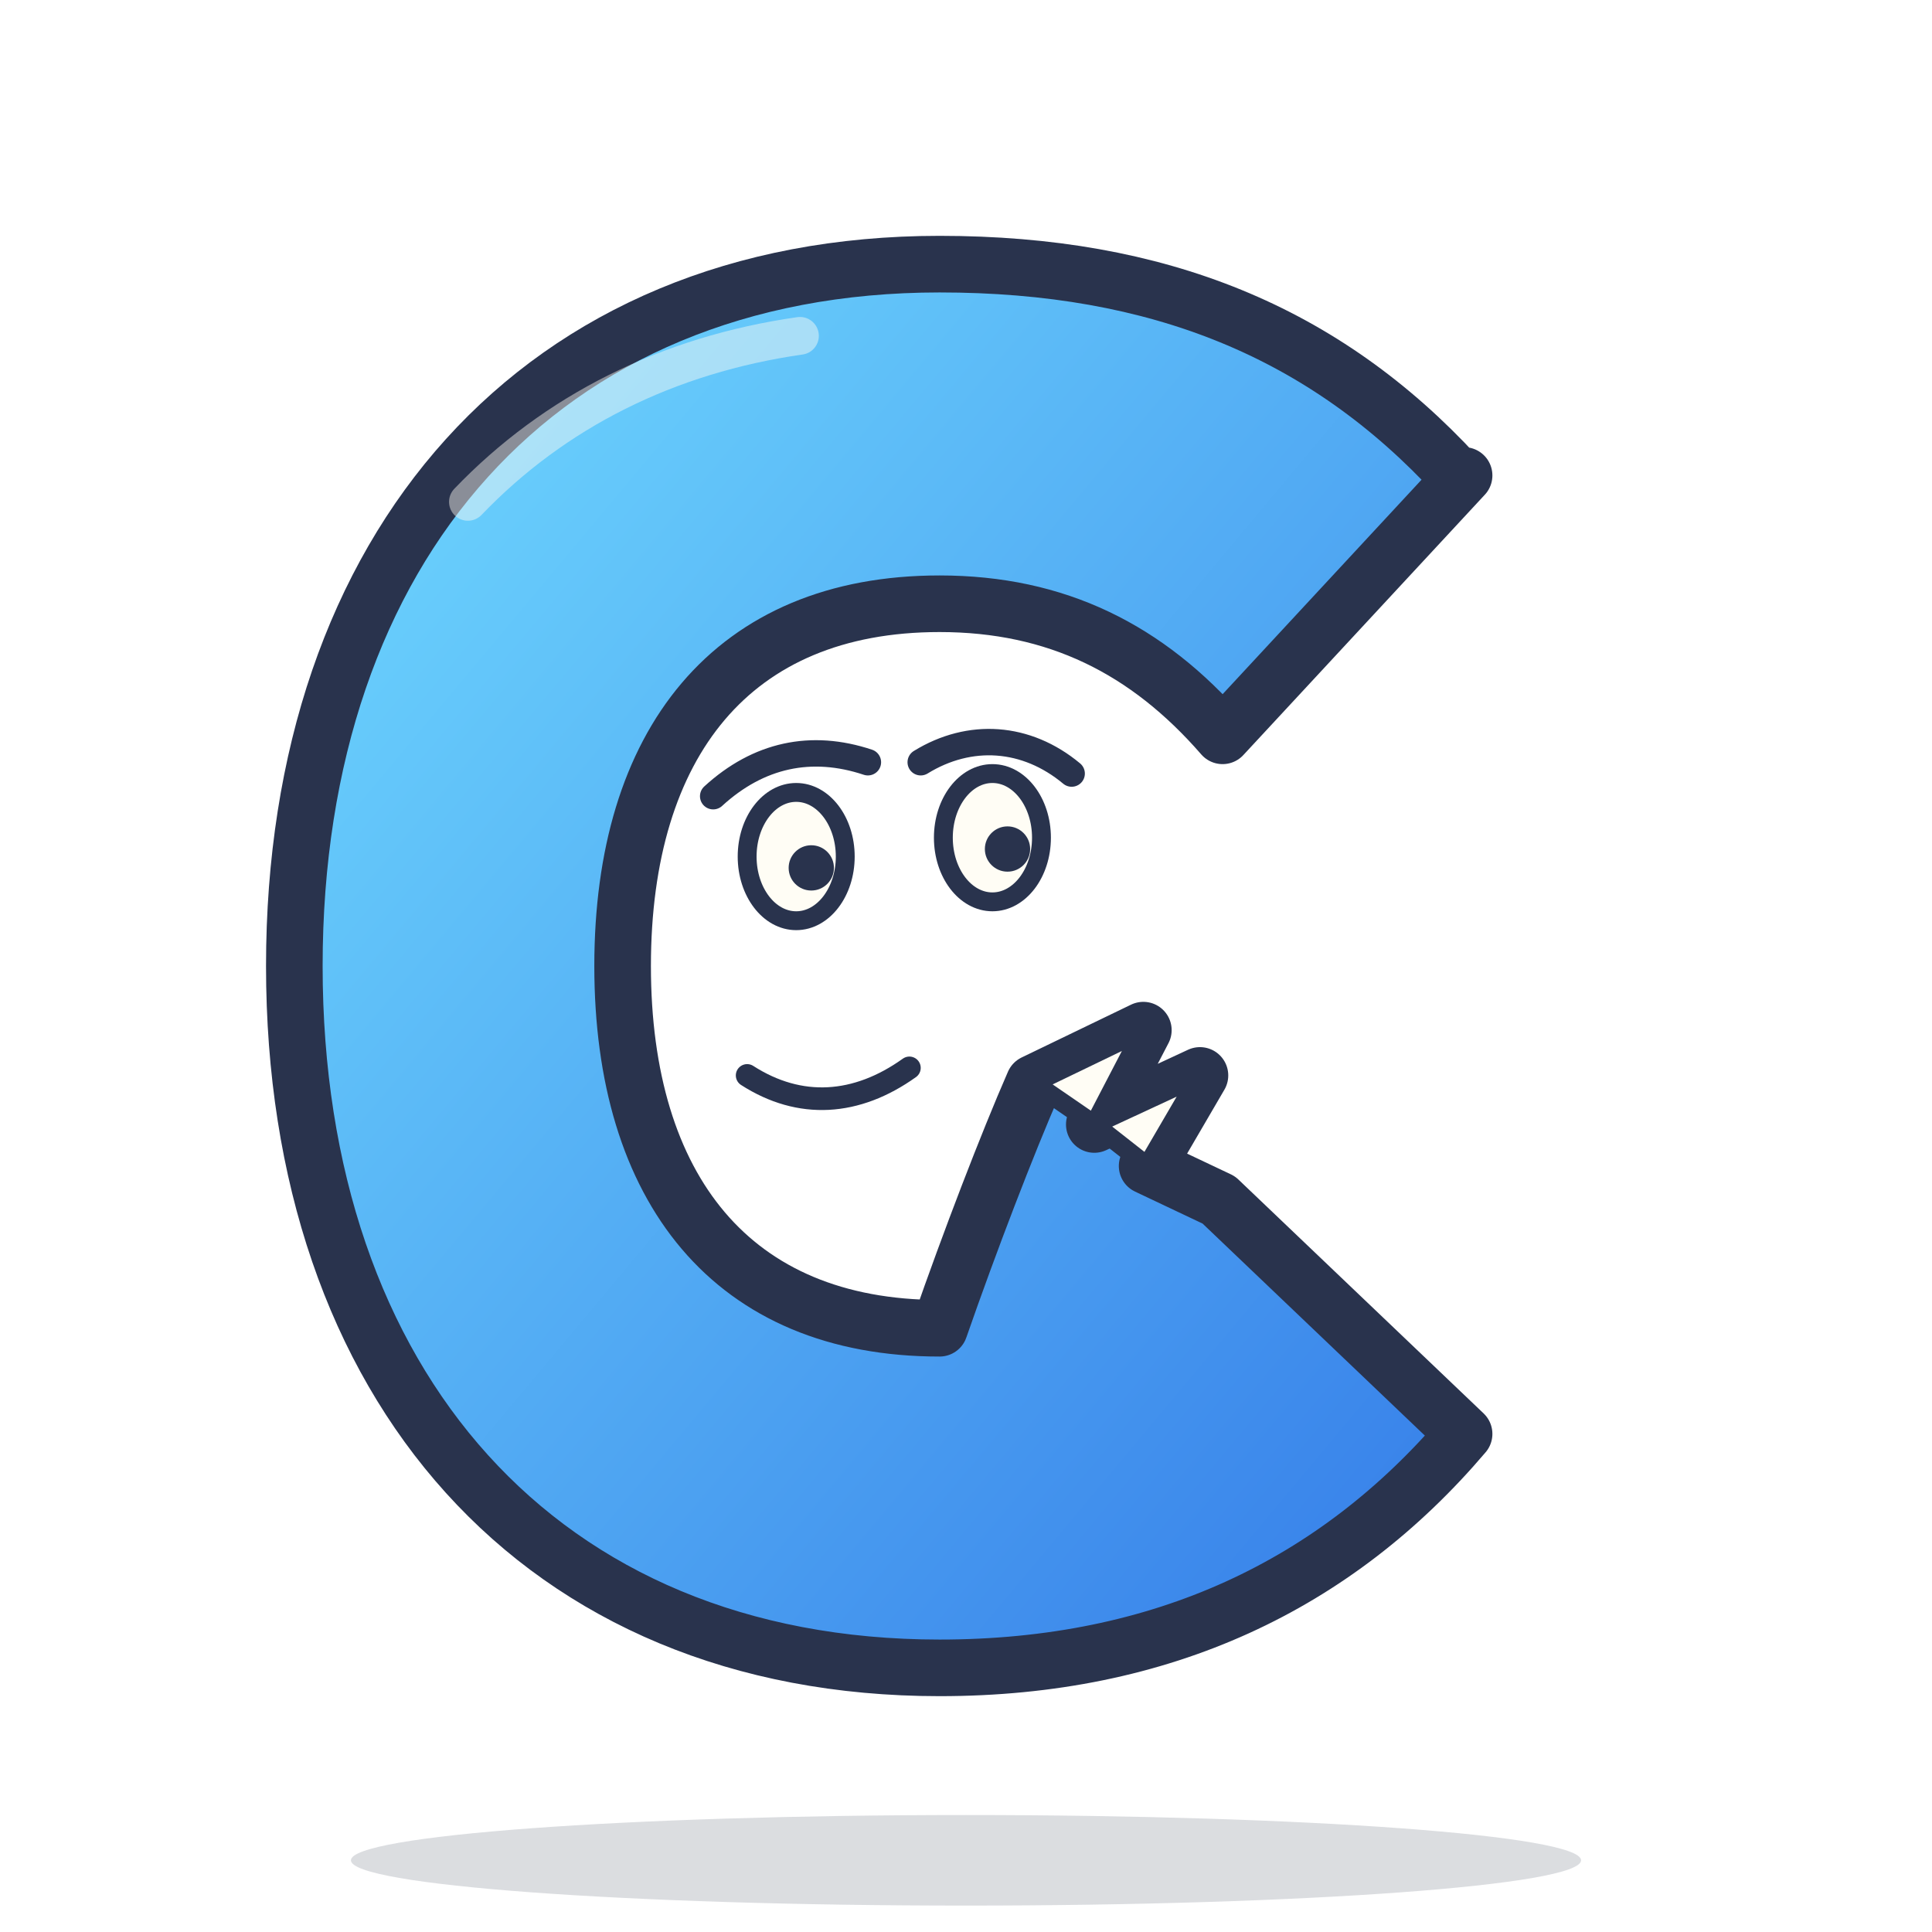
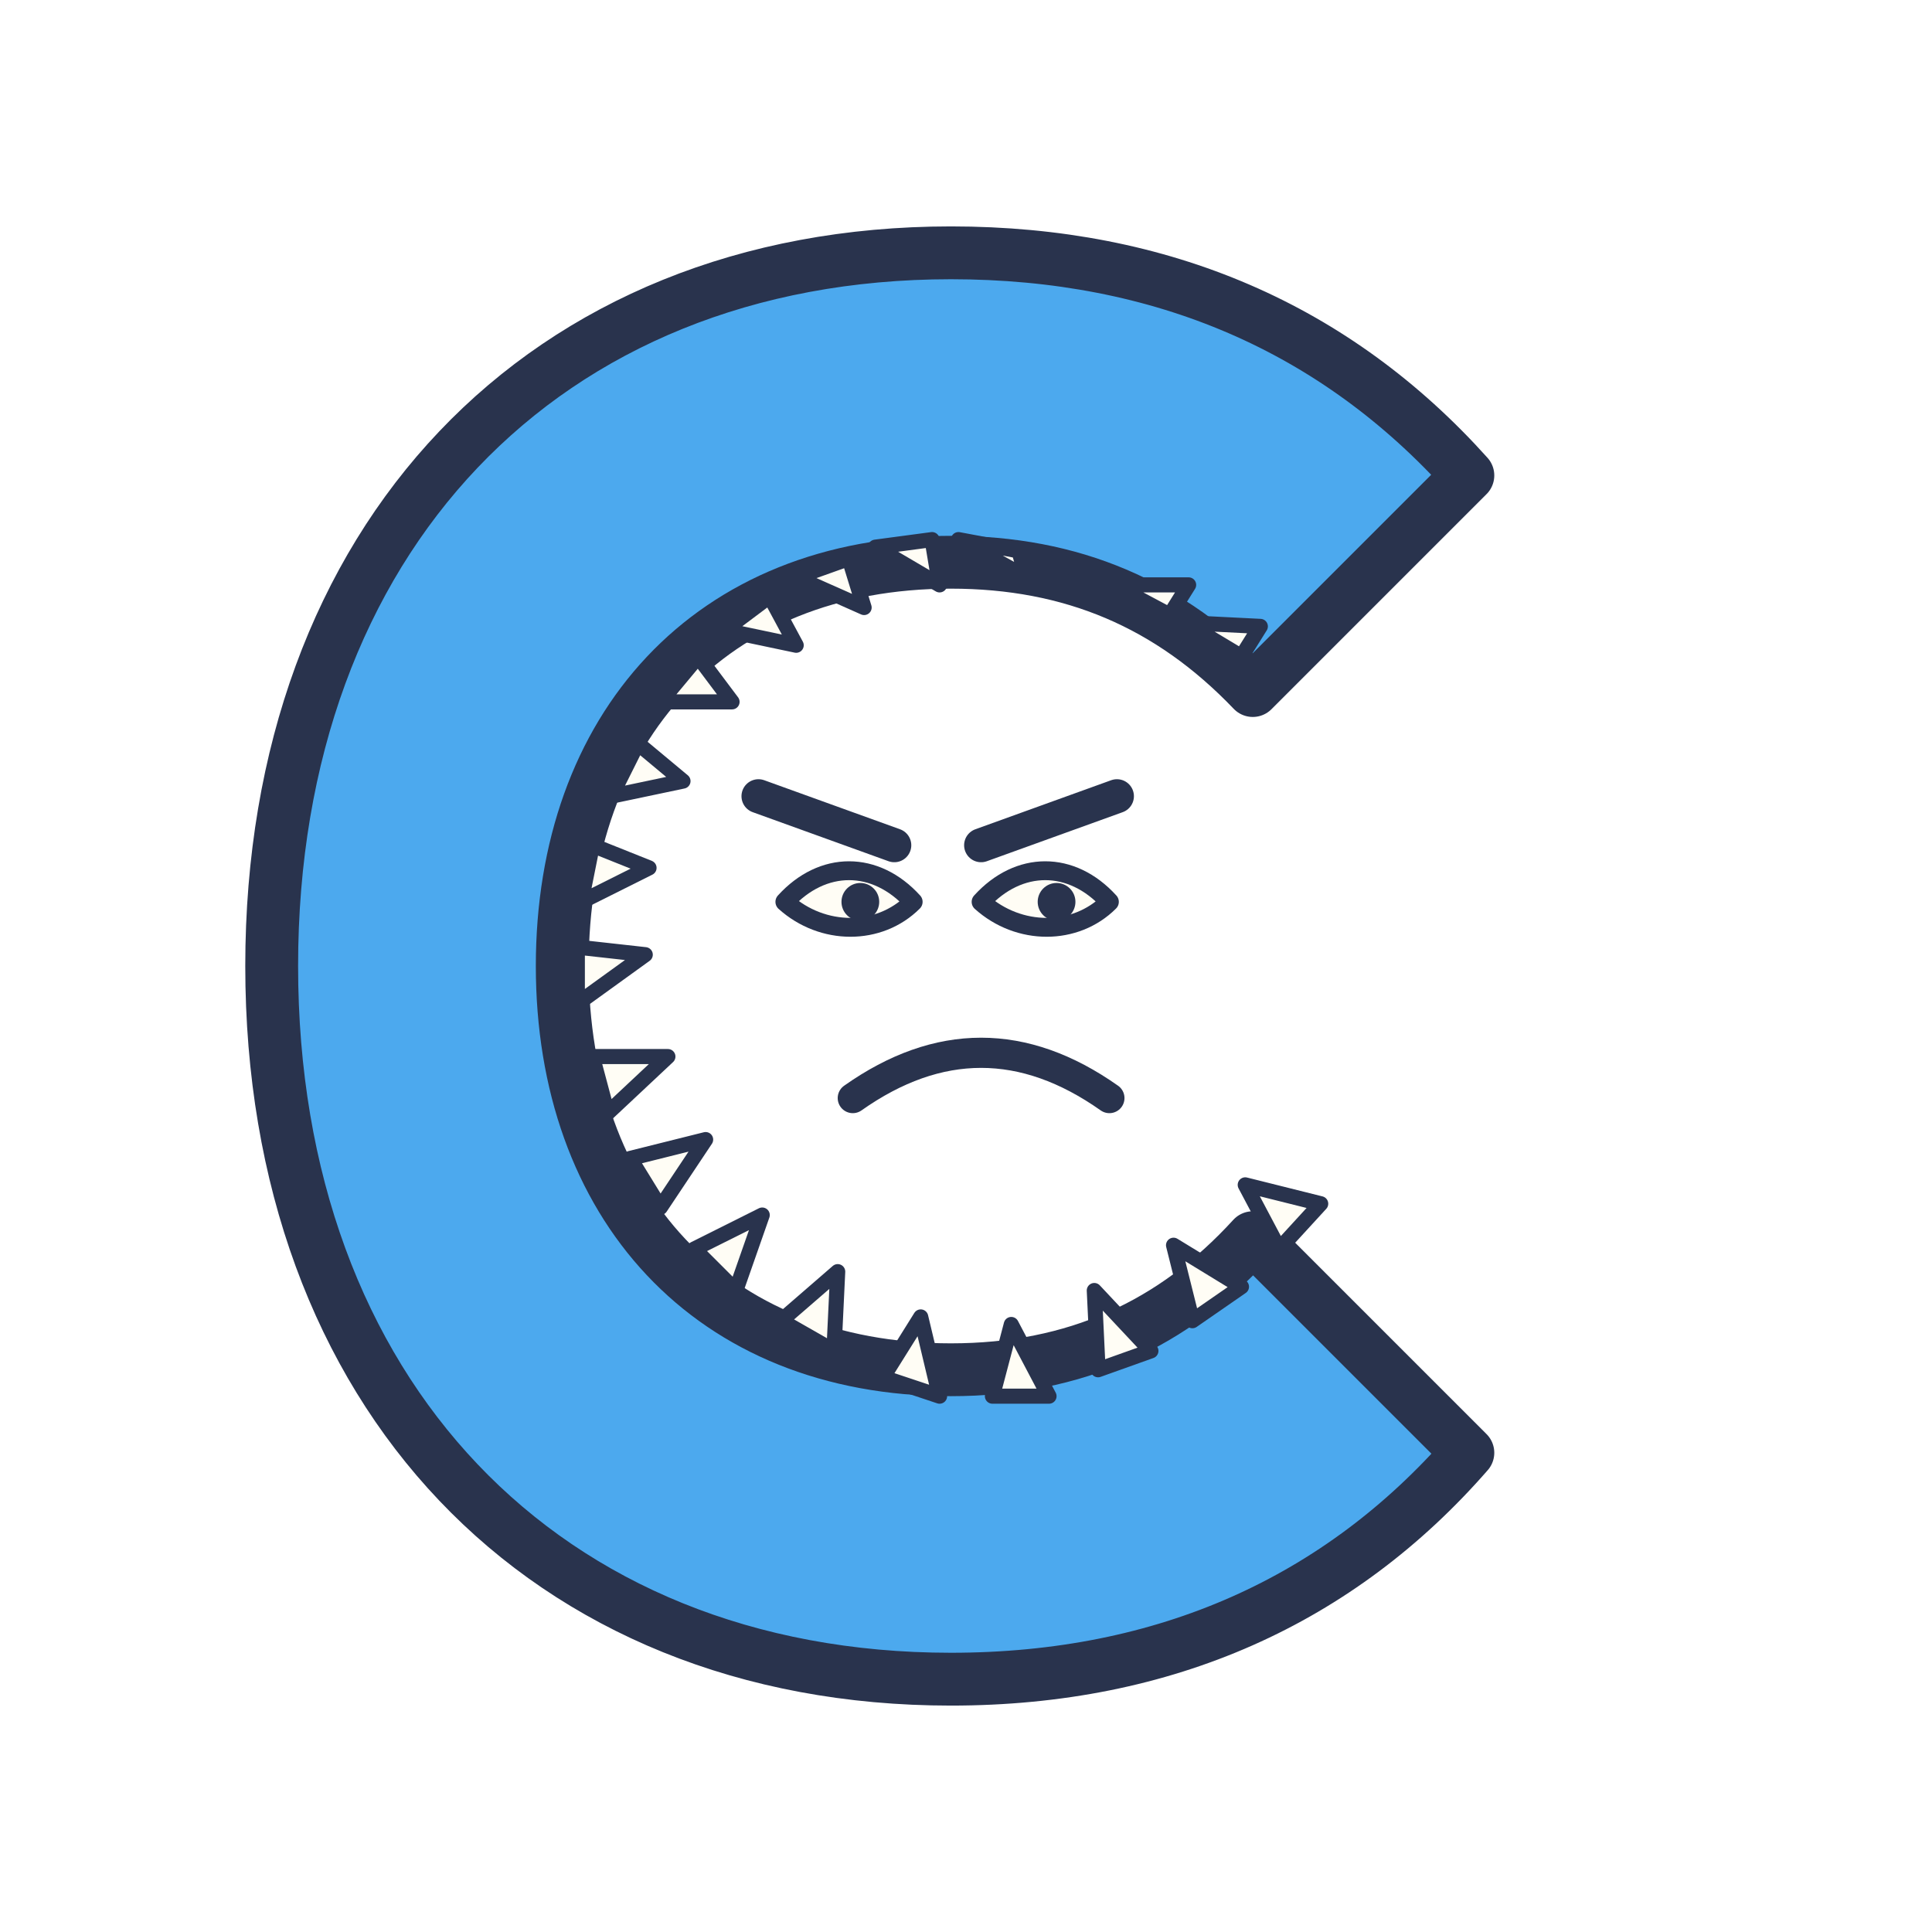
<svg xmlns="http://www.w3.org/2000/svg" width="512" height="512" viewBox="0 0 512 512" role="img" aria-labelledby="title description">
-   <defs>
-     <linearGradient id="body" x1="0" y1="0" x2="1" y2="1">
-       <stop offset="0" stop-color="#71dcff" />
-       <stop offset="1" stop-color="#347be8" />
-     </linearGradient>
-   </defs>
-   <ellipse cx="256" cy="493" rx="163" ry="12" fill="#19243a" opacity=".16" />
-   <path d="M386 126c-35-38-79-56-137-56C143 70 78 145 78 256s65 186 171 186c59 0 105-22 139-62l-65-62-19-9 14-24-28 13 13-25-29 14C267 303 257 329 249 352c-55 0-84-37-84-96s29-96 84-96c31 0 55 12 75 35l64-69Z" fill="url(#body)" stroke="#29334d" stroke-width="15" stroke-linejoin="round" />
+   <path d="M389 126c-35-39-81-59-137-59C144 67 72 143 72 256s72 189 180 189c57 0 103-21 137-60l-57-57c-21 23-47 35-80 35-64 0-103-44-103-107s39-107 103-107c32 0 58 11 80 34l57-57Z" fill="#4ca9ee" stroke="#29334d" stroke-width="14" stroke-linejoin="round" />
+   <g fill="#fffdf5" stroke="#29334d" stroke-width="4" stroke-linejoin="round">
+     <path d="m329 174-15-9 20 1z" />
+     <path d="m310 163-15-8 20 0z" />
+     <path d="m291 153-16-6 19 7z" />
+     <path d="m270 146-16-3 18 10z" />
+     <path d="m247 143-15 2 17 10z" />
+     <path d="m225 148-14 5 18 8z" />
+     <path d="m204 158-12 9 19 4z" />
+     <path d="m185 174-10 12 19 0z" />
+     <path d="m169 197-7 14 19-4z" />
+     <path d="m157 224-3 15 18-9z" />
+     <path d="m153 251 0 15 18-13z" />
+     <path d="m157 280 4 15 16-15z" />
+     <path d="m167 307 8 13 12-18z" />
+     <path d="m184 331 11 11 7-20z" />
+     <path d="m207 350 14 8 1-21z" />
+     <path d="m234 365 15 5-5-21z" />
+     <path d="m263 370 15 0-10-19z" />
+     <path d="m291 363 14-5-15-16z" />
+     <path d="m316 350 13-9-18-11z" />
+     <path d="m339 331 11-12-20-5z" />
+   </g>
  <g stroke="#29334d" stroke-linecap="round" stroke-linejoin="round">
-     <path d="M189 211c12-11 26-14 41-9M244 202c13-8 28-7 40 3" fill="none" stroke-width="7" />
-     <ellipse cx="211" cy="227" rx="13" ry="17" fill="#fffdf5" stroke-width="5" />
-     <ellipse cx="263" cy="222" rx="13" ry="17" fill="#fffdf5" stroke-width="5" />
-     <circle cx="215" cy="230" r="6" fill="#29334d" stroke="none" />
-     <circle cx="267" cy="225" r="6" fill="#29334d" stroke="none" />
-     <path d="M198 285c14 9 29 8 43-2" fill="none" stroke-width="6" />
+     <path d="m201 211 36 13M296 211l-36 13" fill="none" stroke-width="9" />
+     <path d="M208 239c10-11 24-11 34 0-9 9-24 9-34 0ZM260 239c10-11 24-11 34 0-9 9-24 9-34 0Z" fill="#fffdf5" stroke-width="5" />
+     <circle cx="228" cy="239" r="5" fill="#29334d" stroke="none" />
+     <circle cx="280" cy="239" r="5" fill="#29334d" stroke="none" />
+     <path d="M226 291q34-24 68 0" fill="none" stroke-width="8" />
  </g>
-   <g fill="#fffdf5" stroke="#29334d" stroke-width="5" stroke-linejoin="round">
-     <path d="m304 309 14-24-28 13z" />
-     <path d="m290 298 13-25-29 14z" />
-   </g>
-   <path d="M124 133c23-24 53-39 88-44" fill="none" stroke="#fffdf5" stroke-width="10" stroke-linecap="round" opacity=".45" />
</svg>
